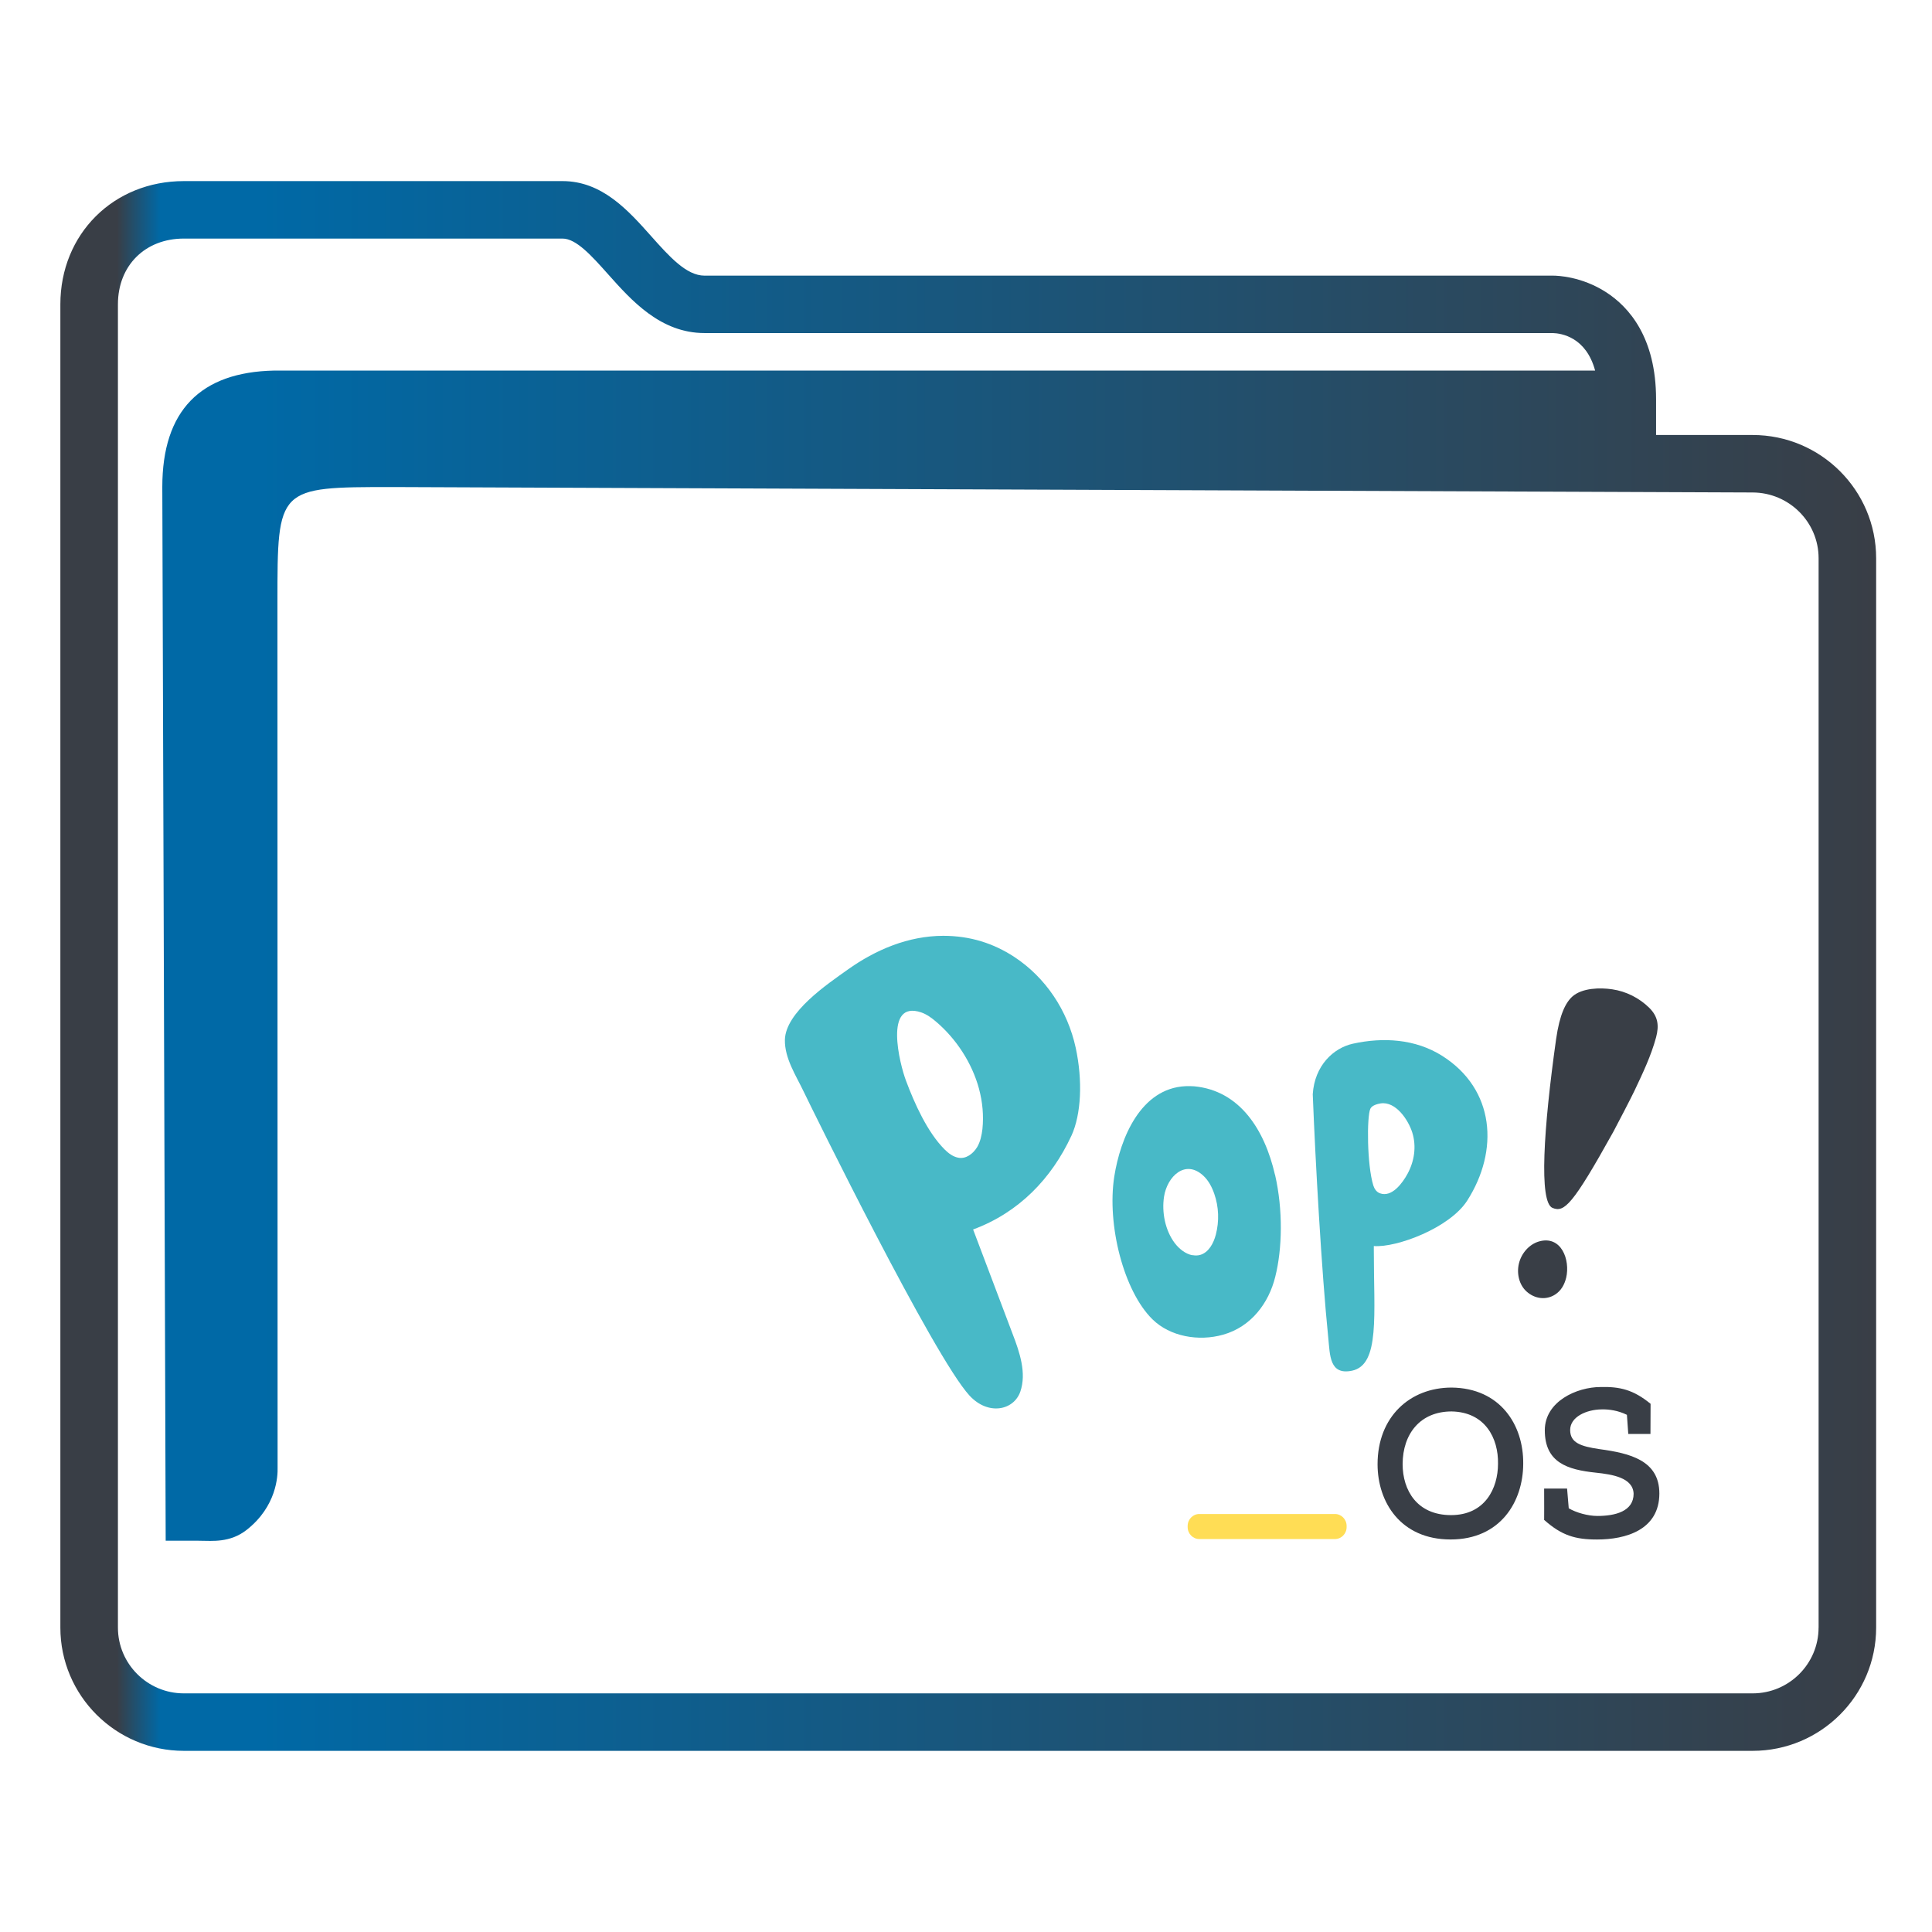
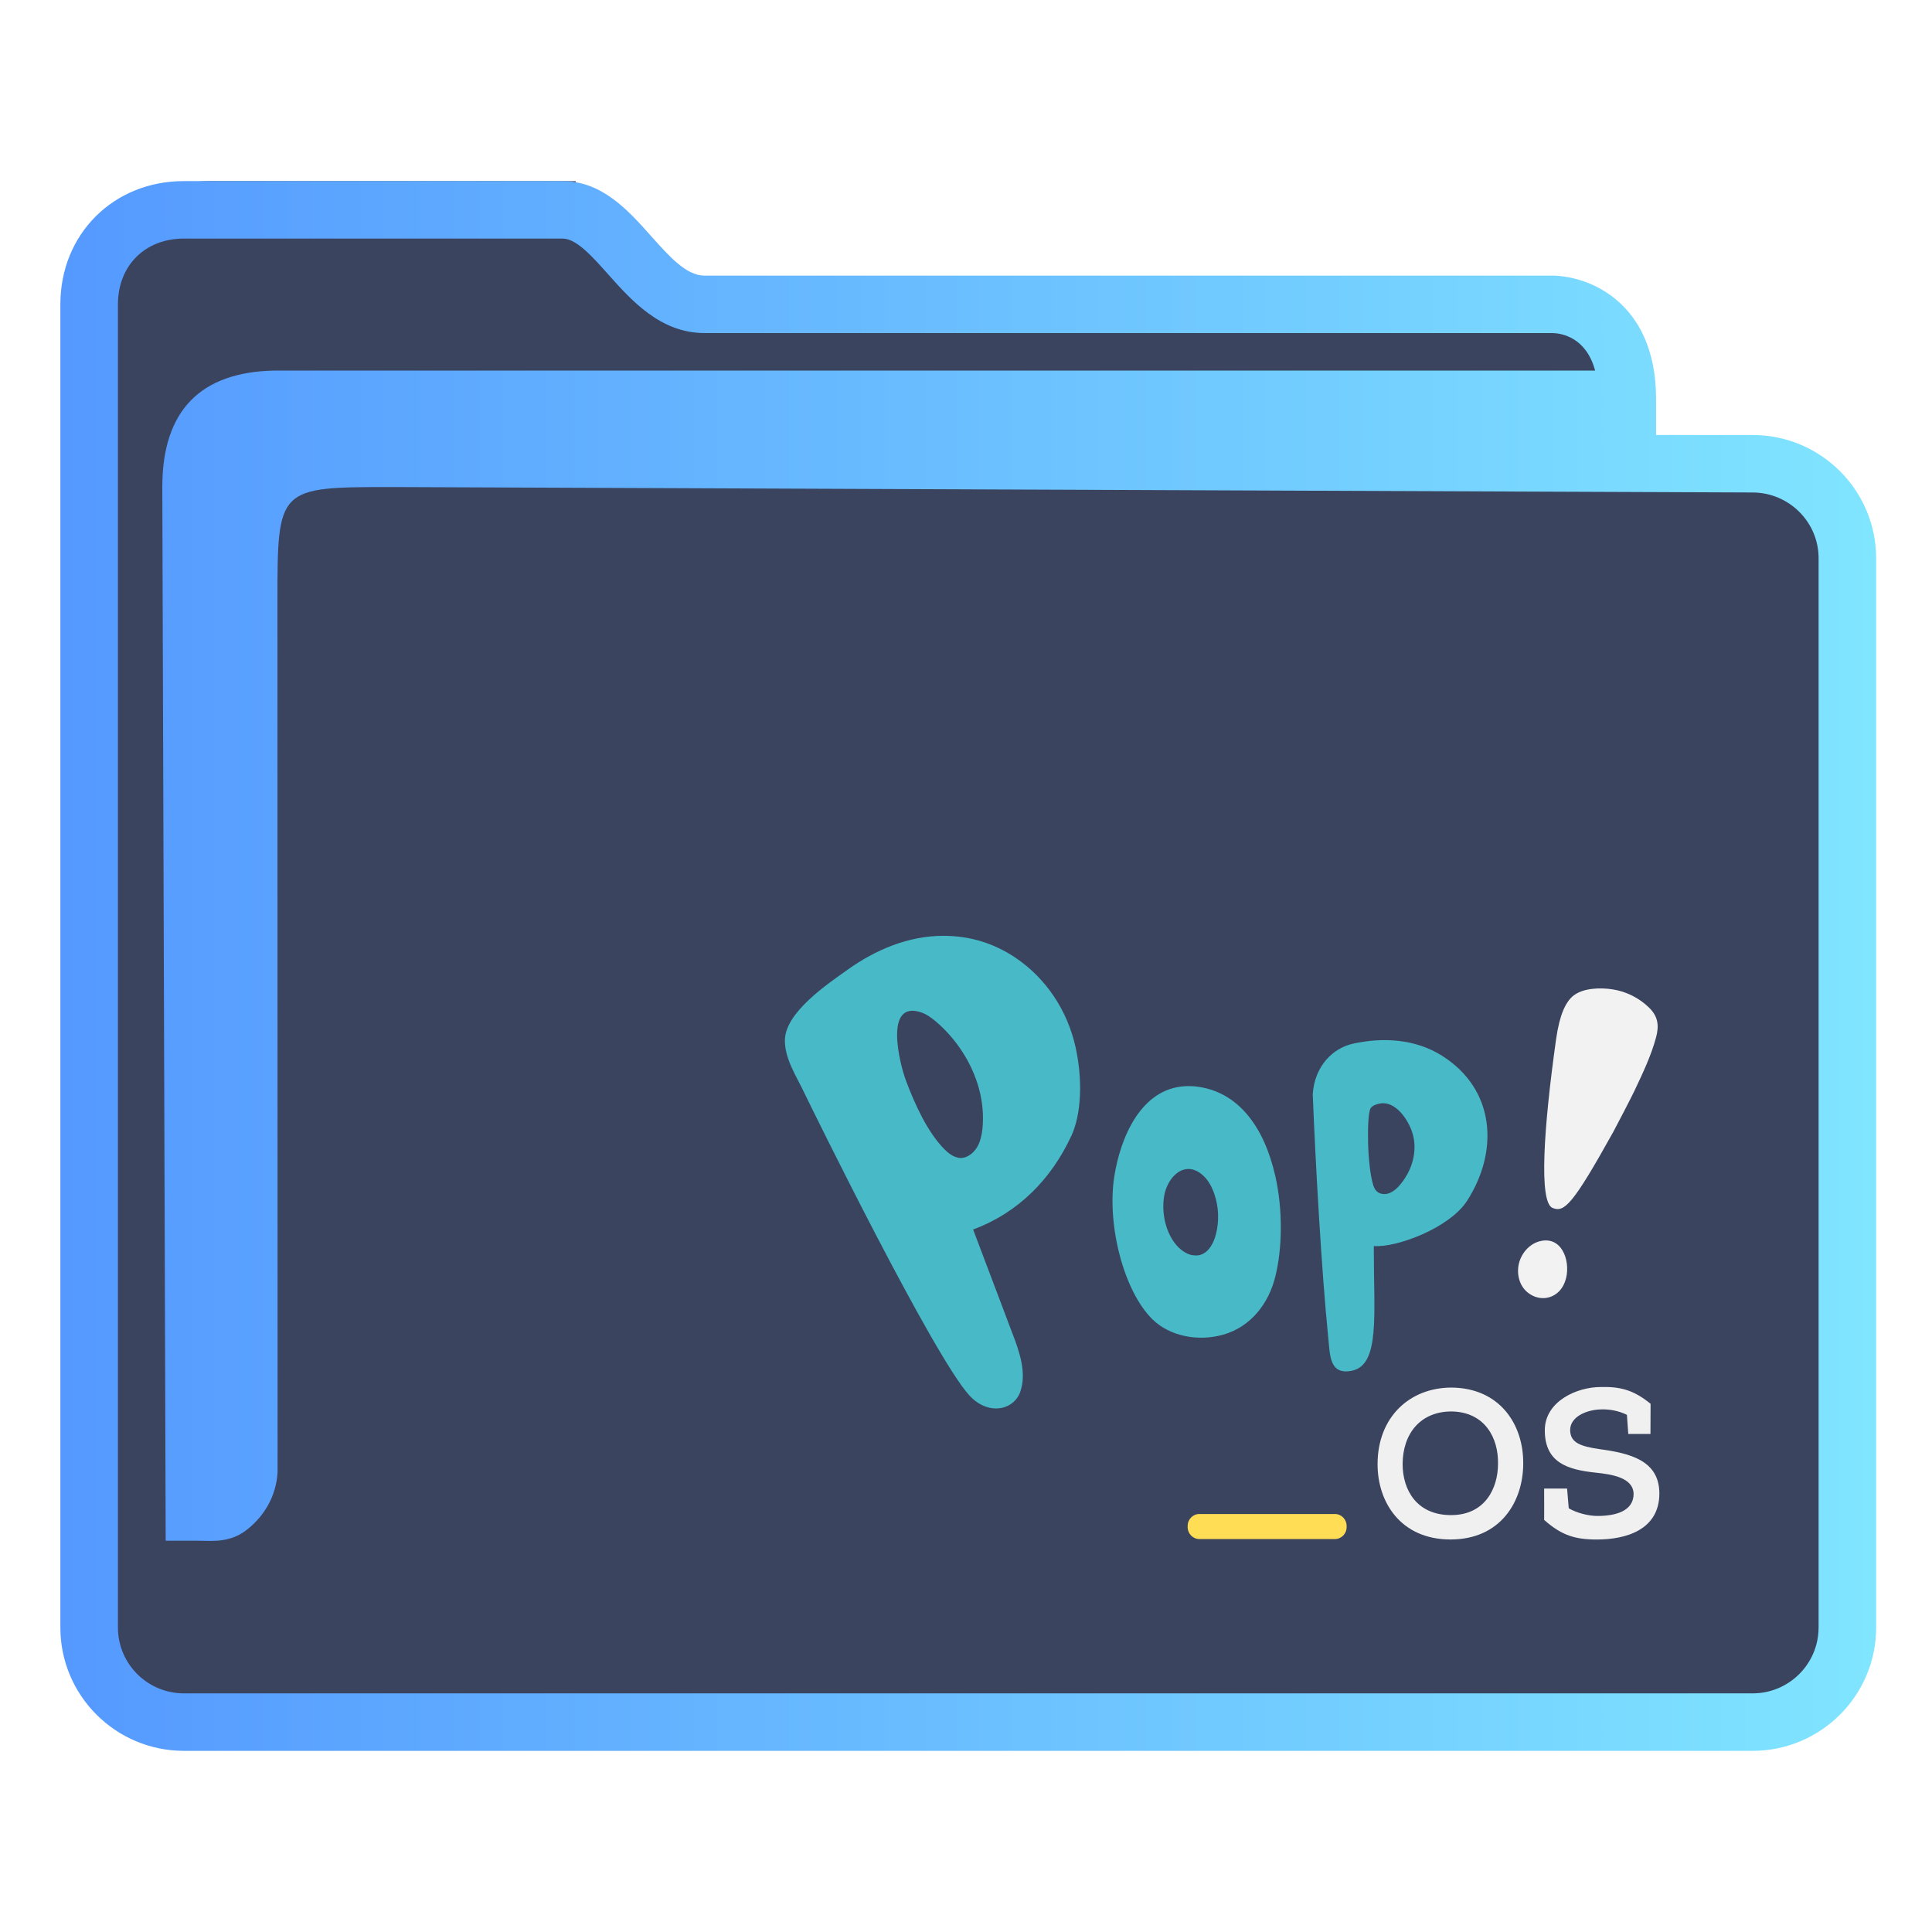
<svg xmlns="http://www.w3.org/2000/svg" xmlns:xlink="http://www.w3.org/1999/xlink" width="64" version="1.1" height="64" id="svg15">
  <defs id="defs5455">
-     <linearGradient xlink:href="#linearGradient991" id="linearGradient1482" x1="386.571" y1="516.398" x2="446.621" y2="516.398" gradientUnits="userSpaceOnUse" gradientTransform="matrix(1.001665,0,0,1,-0.64349,-0.6)" />
-     <linearGradient id="linearGradient991">
-       <stop style="stop-color:#393e46;stop-opacity:1" offset="0" id="stop987" />
-       <stop style="stop-color:#393e46;stop-opacity:1" offset="0.031" id="stop1929" />
-       <stop style="stop-color:#0069a6;stop-opacity:1" offset="0.055" id="stop1263" />
-       <stop style="stop-color:#0069a6;stop-opacity:1" offset="0.109" id="stop1027" />
-       <stop style="stop-color:#393e46;stop-opacity:1" offset="1" id="stop989" />
+     <linearGradient xlink:href="#linearGradient2669" id="linearGradient2671" x1="386.571" y1="515.798" x2="446.721" y2="515.798" gradientUnits="userSpaceOnUse" />
+     <linearGradient id="linearGradient2669">
+       <stop style="stop-color:#5599ff;stop-opacity:1;" offset="0" id="stop2665" />
+       <stop style="stop-color:#80e5ff;stop-opacity:1" offset="1" id="stop2667" />
    </linearGradient>
  </defs>
  <g id="layer1" transform="translate(-384.5714,-483.798)">
-     <path style="fill:#393e46;fill-opacity:1;stroke-width:0.028" id="path2-3-3" d="m 436.451,526.13 c -0.055,0.226 -0.168,0.425 -0.363,0.551 -0.307,0.197 -0.682,0.14 -0.947,-0.1 -0.249,-0.223 -0.332,-0.599 -0.254,-0.925 0.081,-0.34 0.338,-0.639 0.668,-0.734 0.735,-0.208 1.039,0.608 0.897,1.208 z m -0.45,-2.318 c -0.455,-0.186 -0.299,-2.626 0.118,-5.589 0.118,-0.828 0.319,-1.219 0.545,-1.419 0.324,-0.282 0.914,-0.294 1.313,-0.234 0.458,0.066 0.897,0.286 1.229,0.614 0.293,0.291 0.327,0.588 0.226,0.974 -0.165,0.614 -0.447,1.202 -0.718,1.775 -0.063,0.14 -0.626,1.227 -0.701,1.361 -1.355,2.438 -1.626,2.675 -2.011,2.518 z" />
-     <path style="fill:#48b9c7;fill-opacity:1;stroke-width:0.028" id="path4" d="m 426.809,522.713 c 0.268,1.171 0.24,2.455 0.007,3.38 -0.215,0.873 -0.799,1.656 -1.726,1.918 -0.813,0.231 -1.76,0.062 -2.341,-0.508 -0.955,-0.936 -1.514,-3.134 -1.266,-4.73 0.201,-1.281 0.877,-2.923 2.361,-2.994 0.097,-0.004 0.19,-0.002 0.285,0.004 1.512,0.14 2.336,1.442 2.677,2.929 z m -2.732,2.663 c 0.082,0.016 0.168,0.016 0.251,-0.007 0.282,-0.082 0.444,-0.383 0.52,-0.674 0.115,-0.442 0.099,-0.919 -0.053,-1.353 -0.077,-0.22 -0.187,-0.434 -0.358,-0.594 -0.601,-0.562 -1.201,0.022 -1.305,0.688 -0.081,0.52 0.038,1.122 0.355,1.542 0.148,0.194 0.361,0.362 0.587,0.402 z" />
-     <path style="fill:#48b9c7;fill-opacity:1;stroke-width:0.028" id="path6" d="m 430.081,525.194 c -0.002,2.161 0.209,3.813 -0.721,4.01 -0.754,0.157 -0.729,-0.52 -0.788,-1.088 -0.223,-2.201 -0.427,-5.857 -0.514,-8.07 0.061,-0.951 0.685,-1.533 1.333,-1.675 1,-0.22 2.067,-0.157 2.953,0.402 1.752,1.108 1.891,3.14 0.83,4.798 -0.581,0.905 -2.338,1.562 -3.093,1.504 z m 0.223,-4.844 c -0.108,0.018 -0.288,0.066 -0.338,0.177 -0.12,0.254 -0.113,1.867 0.099,2.543 0.036,0.113 0.107,0.217 0.218,0.257 0.397,0.149 0.754,-0.348 0.916,-0.648 0.226,-0.417 0.299,-0.908 0.156,-1.364 -0.134,-0.425 -0.55,-1.042 -1.05,-0.965 z" />
-     <path style="fill:#48b9c7;fill-opacity:1;stroke-width:0.028" id="path8" d="m 420.062,521.423 c -0.657,1.419 -1.746,2.546 -3.255,3.103 0.433,1.156 0.874,2.298 1.305,3.451 0.24,0.622 0.469,1.304 0.26,1.918 -0.218,0.628 -1.067,0.802 -1.684,0.134 -1.188,-1.29 -5.202,-9.465 -5.498,-10.079 -0.252,-0.528 -0.628,-1.093 -0.618,-1.704 0.02,-0.919 1.411,-1.85 2.078,-2.326 0.933,-0.665 2.012,-1.119 3.166,-1.122 0.9,0 1.668,0.251 2.35,0.696 1.045,0.685 1.771,1.778 2.04,3.014 0.234,1.088 0.184,2.201 -0.143,2.915 m -3.059,-1.553 c -0.235,-0.87 -0.766,-1.672 -1.433,-2.235 -0.145,-0.123 -0.302,-0.237 -0.483,-0.3 -1.252,-0.42 -0.71,1.718 -0.506,2.258 0.282,0.756 0.71,1.712 1.282,2.283 0.125,0.125 0.274,0.237 0.444,0.271 0.26,0.056 0.5,-0.132 0.632,-0.348 0.107,-0.18 0.151,-0.394 0.176,-0.602 0.045,-0.442 0.004,-0.894 -0.113,-1.328 z" />
-     <path style="fill:#393e46;fill-opacity:1;stroke-width:0.028" id="path10" d="m 435.03,532.289 c -0.004,1.253 -0.754,2.506 -2.406,2.506 -1.651,0 -2.419,-1.233 -2.419,-2.492 0,-1.57 1.07,-2.54 2.453,-2.54 1.604,0.016 2.386,1.23 2.372,2.526 z m -2.372,-1.735 c -1.036,0 -1.618,0.737 -1.623,1.741 0,0.873 0.478,1.693 1.604,1.693 1.126,0 1.556,-0.888 1.556,-1.701 0.016,-0.845 -0.425,-1.713 -1.537,-1.733 z m 3.065,3.599 c 0,0.186 0.004,-0.882 0,-1.045 h 0.76 l 0.055,0.654 c 0.249,0.146 0.634,0.254 0.95,0.254 0.587,0 1.199,-0.151 1.199,-0.737 -0.02,-0.531 -0.701,-0.639 -1.252,-0.697 -0.936,-0.098 -1.69,-0.331 -1.69,-1.404 0,-0.956 1.059,-1.433 1.847,-1.433 0.634,-0.016 1.084,0.086 1.657,0.556 0,0.386 -0.004,0.614 -0.004,0.999 h -0.735 l -0.045,-0.634 c -0.296,-0.146 -0.601,-0.186 -0.835,-0.18 -0.506,0.004 -1.045,0.248 -1.045,0.682 0,0.425 0.349,0.542 0.969,0.634 1.011,0.137 1.986,0.371 1.986,1.473 -0.004,1.204 -1.112,1.521 -2.062,1.521 -0.724,0.002 -1.176,-0.135 -1.749,-0.645 z" />
-     <path style="fill:#ffdd55;fill-opacity:1;stroke-width:0.028" id="path12" d="m 429.18,534.384 c 0,0.22 -0.173,0.397 -0.388,0.397 h -4.49 c -0.215,0 -0.388,-0.177 -0.388,-0.397 v -0.036 c 0,-0.22 0.173,-0.397 0.388,-0.397 h 4.49 c 0.215,0 0.388,0.177 0.388,0.397 z" />
-     <path d="m 442.63,498.208 h -3.199 v -1.181 c 0,-2.051 -0.9,-3.062 -1.655,-3.549 -0.81,-0.522 -1.605,-0.549 -1.757,-0.549 h -28.109 c -0.602,0 -1.168,-0.635 -1.767,-1.307 -0.762,-0.855 -1.626,-1.825 -2.937,-1.825 h -12.544 c -2.332,0 -4.091,1.755 -4.091,4.083 v 43.834 c 0,2.252 1.835,4.083 4.091,4.083 h 51.968 c 2.256,0 4.091,-1.831 4.091,-4.083 v -35.423 c 0,-2.252 -1.835,-4.083 -4.091,-4.083 z m 2.184,39.506 c 0,1.202 -0.98,2.179 -2.184,2.179 h -51.968 c -1.205,0 -2.184,-0.977 -2.184,-2.179 v -43.834 c 0,-1.283 0.898,-2.179 2.184,-2.179 h 12.544 c 0.456,0 0.969,0.576 1.513,1.186 0.772,0.866 1.733,1.944 3.191,1.944 h 28.097 c 0.288,0.008 1.105,0.133 1.405,1.243 h -43.761 c -2.432,0.05 -3.703,1.319 -3.703,3.858 l 0.112,34.904 h 1.159 c 0,0 -0.241,0.002 9.7e-4,0.002 0.375,0 0.967,0.073 1.52,-0.359 0.994,-0.778 1.036,-1.786 1.027,-2.062 l -0.005,-28.677 c 0,-3.808 0,-3.808 3.814,-3.808 l 45.055,0.18 c 1.205,0.005 2.184,0.978 2.184,2.179 v 35.423 z" id="path2-3-3-3" style="fill:url(#linearGradient1482);fill-opacity:1;stroke-width:0.635" />
+     <path id="fill" d="m 387.571,492.798 v 45 c 0.109,1.511 1,3 3.906,3 h 49.824 c 3.269,0 4.384,-0.499 4.269,-4 v -36 c -1,-2 -8,0 -8,-6 -12,-1 -34,1 -33.929,-5 h -12.074 c -1.998,0 -3.998,1 -3.998,3 z" style="color:#1e92ff;fill:#3b445f;fill-opacity:1;fill-rule:nonzero;stroke:none;stroke-width:10.512" class="ColorScheme-ButtonFocus" />
+     <path d="m 442.63,498.208 h -3.199 v -1.181 c 0,-2.051 -0.9,-3.062 -1.655,-3.549 -0.81,-0.522 -1.605,-0.549 -1.757,-0.549 h -28.109 c -0.602,0 -1.168,-0.635 -1.767,-1.307 -0.762,-0.855 -1.626,-1.825 -2.937,-1.825 h -12.544 c -2.332,0 -4.091,1.755 -4.091,4.083 v 43.834 c 0,2.252 1.835,4.083 4.091,4.083 h 51.968 c 2.256,0 4.091,-1.831 4.091,-4.083 v -35.423 c 0,-2.252 -1.835,-4.083 -4.091,-4.083 z m 2.184,39.506 c 0,1.202 -0.98,2.179 -2.184,2.179 h -51.968 c -1.205,0 -2.184,-0.977 -2.184,-2.179 v -43.834 c 0,-1.283 0.898,-2.179 2.184,-2.179 h 12.544 c 0.456,0 0.969,0.576 1.513,1.186 0.772,0.866 1.733,1.944 3.191,1.944 h 28.097 c 0.288,0.008 1.105,0.133 1.405,1.243 h -43.761 c -2.432,0.05 -3.703,1.319 -3.703,3.858 l 0.112,34.904 h 1.159 c 0,0 -0.241,0.002 9.7e-4,0.002 0.375,0 0.967,0.073 1.52,-0.359 0.994,-0.778 1.036,-1.786 1.027,-2.062 l -0.005,-28.677 c 0,-3.808 0,-3.808 3.814,-3.808 l 45.055,0.18 c 1.205,0.005 2.184,0.978 2.184,2.179 v 35.423 z" id="path2-3-3-2-3-6-7" style="fill:url(#linearGradient2671);fill-opacity:1;stroke-width:0.635" />
+     <path style="fill:#f2f2f2;fill-opacity:1;stroke-width:0.028" id="path2-3-3-3-3" d="m 436.451,526.13 c -0.055,0.226 -0.168,0.425 -0.363,0.551 -0.307,0.197 -0.682,0.14 -0.947,-0.1 -0.249,-0.223 -0.332,-0.599 -0.254,-0.925 0.081,-0.34 0.338,-0.639 0.668,-0.734 0.735,-0.208 1.039,0.608 0.897,1.208 z m -0.45,-2.318 c -0.455,-0.186 -0.299,-2.626 0.118,-5.589 0.118,-0.828 0.319,-1.219 0.545,-1.419 0.324,-0.282 0.914,-0.294 1.313,-0.234 0.458,0.066 0.897,0.286 1.229,0.614 0.293,0.291 0.327,0.588 0.226,0.974 -0.165,0.614 -0.447,1.202 -0.718,1.775 -0.063,0.14 -0.626,1.227 -0.701,1.361 -1.355,2.438 -1.626,2.675 -2.011,2.518 z" />
+     <path style="fill:#48b9c7;fill-opacity:1;stroke-width:0.028" id="path4-6-6" d="m 426.809,522.713 c 0.268,1.171 0.24,2.455 0.007,3.38 -0.215,0.873 -0.799,1.656 -1.726,1.918 -0.813,0.231 -1.76,0.062 -2.341,-0.508 -0.955,-0.936 -1.514,-3.134 -1.266,-4.73 0.201,-1.281 0.877,-2.923 2.361,-2.994 0.097,-0.004 0.19,-0.002 0.285,0.004 1.512,0.14 2.336,1.442 2.677,2.929 z m -2.732,2.663 c 0.082,0.016 0.168,0.016 0.251,-0.007 0.282,-0.082 0.444,-0.383 0.52,-0.674 0.115,-0.442 0.099,-0.919 -0.053,-1.353 -0.077,-0.22 -0.187,-0.434 -0.358,-0.594 -0.601,-0.562 -1.201,0.022 -1.305,0.688 -0.081,0.52 0.038,1.122 0.355,1.542 0.148,0.194 0.361,0.362 0.587,0.402 z" />
+     <path style="fill:#48b9c7;fill-opacity:1;stroke-width:0.028" id="path6-7-7" d="m 430.081,525.194 c -0.002,2.161 0.209,3.813 -0.721,4.01 -0.754,0.157 -0.729,-0.52 -0.788,-1.088 -0.223,-2.201 -0.427,-5.857 -0.514,-8.07 0.061,-0.951 0.685,-1.533 1.333,-1.675 1,-0.22 2.067,-0.157 2.953,0.402 1.752,1.108 1.891,3.14 0.83,4.798 -0.581,0.905 -2.338,1.562 -3.093,1.504 z m 0.223,-4.844 c -0.108,0.018 -0.288,0.066 -0.338,0.177 -0.12,0.254 -0.113,1.867 0.099,2.543 0.036,0.113 0.107,0.217 0.218,0.257 0.397,0.149 0.754,-0.348 0.916,-0.648 0.226,-0.417 0.299,-0.908 0.156,-1.364 -0.134,-0.425 -0.55,-1.042 -1.05,-0.965 z" />
+     <path style="fill:#48b9c7;fill-opacity:1;stroke-width:0.028" id="path8-5-5" d="m 420.062,521.423 c -0.657,1.419 -1.746,2.546 -3.255,3.103 0.433,1.156 0.874,2.298 1.305,3.451 0.24,0.622 0.469,1.304 0.26,1.918 -0.218,0.628 -1.067,0.802 -1.684,0.134 -1.188,-1.29 -5.202,-9.465 -5.498,-10.079 -0.252,-0.528 -0.628,-1.093 -0.618,-1.704 0.02,-0.919 1.411,-1.85 2.078,-2.326 0.933,-0.665 2.012,-1.119 3.166,-1.122 0.9,0 1.668,0.251 2.35,0.696 1.045,0.685 1.771,1.778 2.04,3.014 0.234,1.088 0.184,2.201 -0.143,2.915 m -3.059,-1.553 c -0.235,-0.87 -0.766,-1.672 -1.433,-2.235 -0.145,-0.123 -0.302,-0.237 -0.483,-0.3 -1.252,-0.42 -0.71,1.718 -0.506,2.258 0.282,0.756 0.71,1.712 1.282,2.283 0.125,0.125 0.274,0.237 0.444,0.271 0.26,0.056 0.5,-0.132 0.632,-0.348 0.107,-0.18 0.151,-0.394 0.176,-0.602 0.045,-0.442 0.004,-0.894 -0.113,-1.328 z" />
+     <path style="fill:#f0f0f0;fill-opacity:1;stroke-width:0.028" id="path10-3-3" d="m 435.03,532.289 c -0.004,1.253 -0.754,2.506 -2.406,2.506 -1.651,0 -2.419,-1.233 -2.419,-2.492 0,-1.57 1.07,-2.54 2.453,-2.54 1.604,0.016 2.386,1.23 2.372,2.526 z m -2.372,-1.735 c -1.036,0 -1.618,0.737 -1.623,1.741 0,0.873 0.478,1.693 1.604,1.693 1.126,0 1.556,-0.888 1.556,-1.701 0.016,-0.845 -0.425,-1.713 -1.537,-1.733 z m 3.065,3.599 c 0,0.186 0.004,-0.882 0,-1.045 h 0.76 l 0.055,0.654 c 0.249,0.146 0.634,0.254 0.95,0.254 0.587,0 1.199,-0.151 1.199,-0.737 -0.02,-0.531 -0.701,-0.639 -1.252,-0.697 -0.936,-0.098 -1.69,-0.331 -1.69,-1.404 0,-0.956 1.059,-1.433 1.847,-1.433 0.634,-0.016 1.084,0.086 1.657,0.556 0,0.386 -0.004,0.614 -0.004,0.999 h -0.735 l -0.045,-0.634 c -0.296,-0.146 -0.601,-0.186 -0.835,-0.18 -0.506,0.004 -1.045,0.248 -1.045,0.682 0,0.425 0.349,0.542 0.969,0.634 1.011,0.137 1.986,0.371 1.986,1.473 -0.004,1.204 -1.112,1.521 -2.062,1.521 -0.724,0.002 -1.176,-0.135 -1.749,-0.645 z" />
+     <path style="fill:#ffdd55;fill-opacity:1;stroke-width:0.028" id="path12-5-5" d="m 429.18,534.384 c 0,0.22 -0.173,0.397 -0.388,0.397 h -4.49 c -0.215,0 -0.388,-0.177 -0.388,-0.397 v -0.036 c 0,-0.22 0.173,-0.397 0.388,-0.397 h 4.49 c 0.215,0 0.388,0.177 0.388,0.397 z" />
  </g>
</svg>
